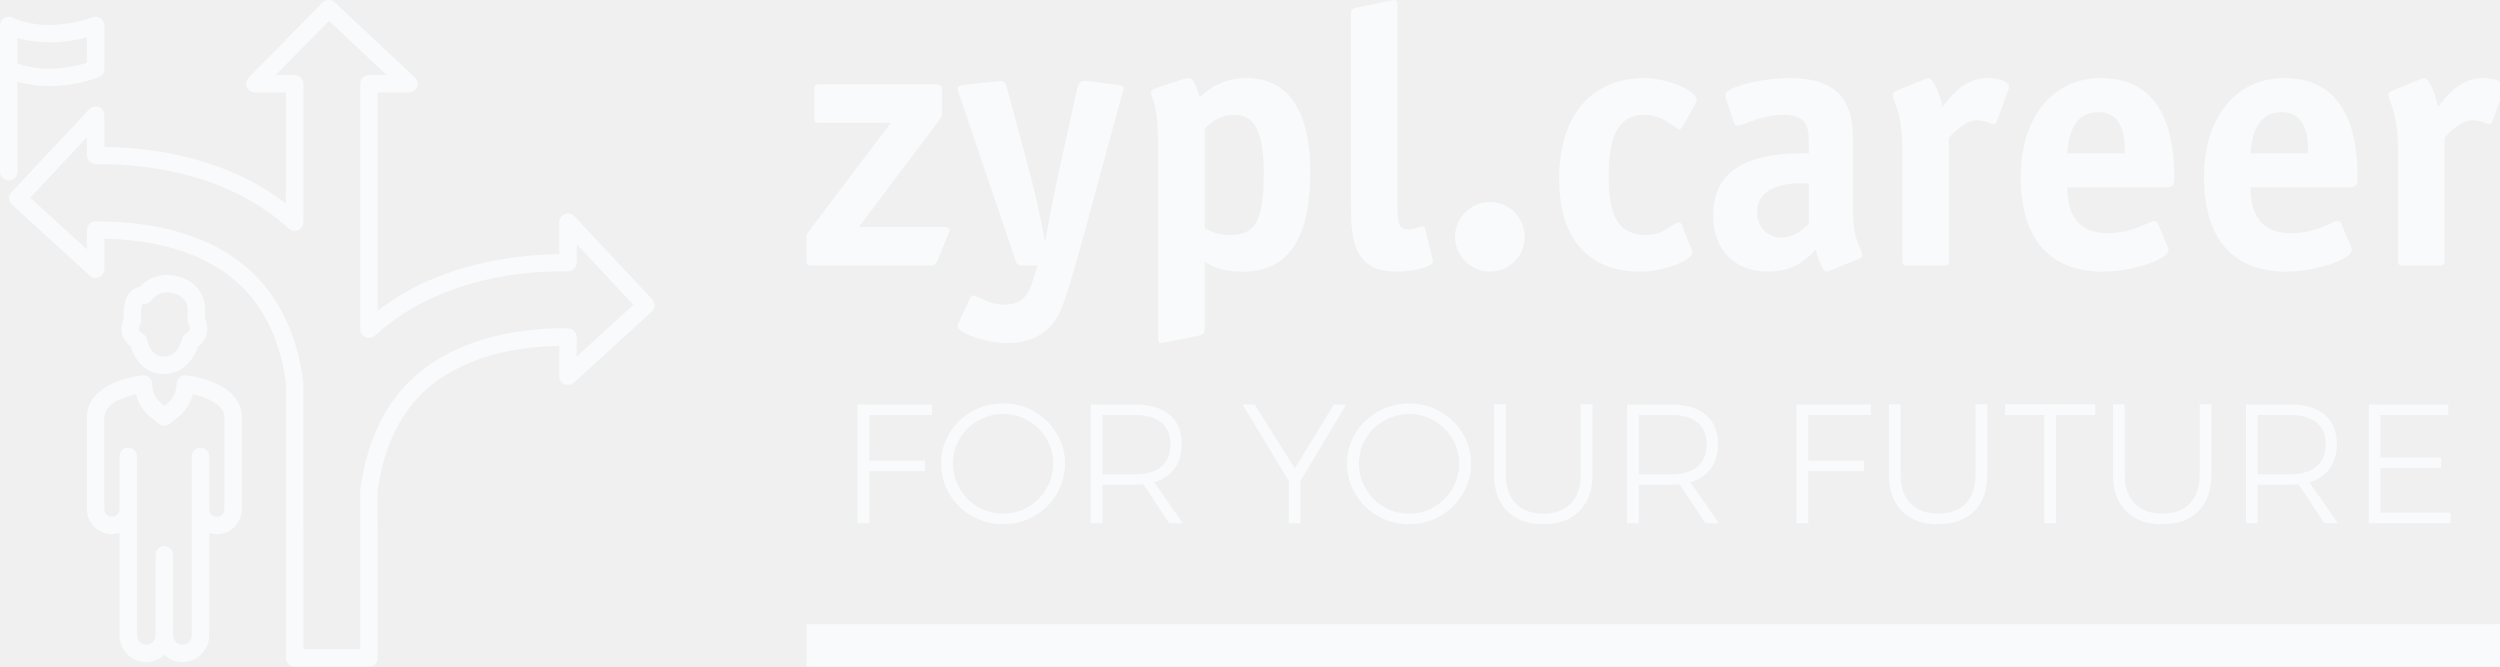
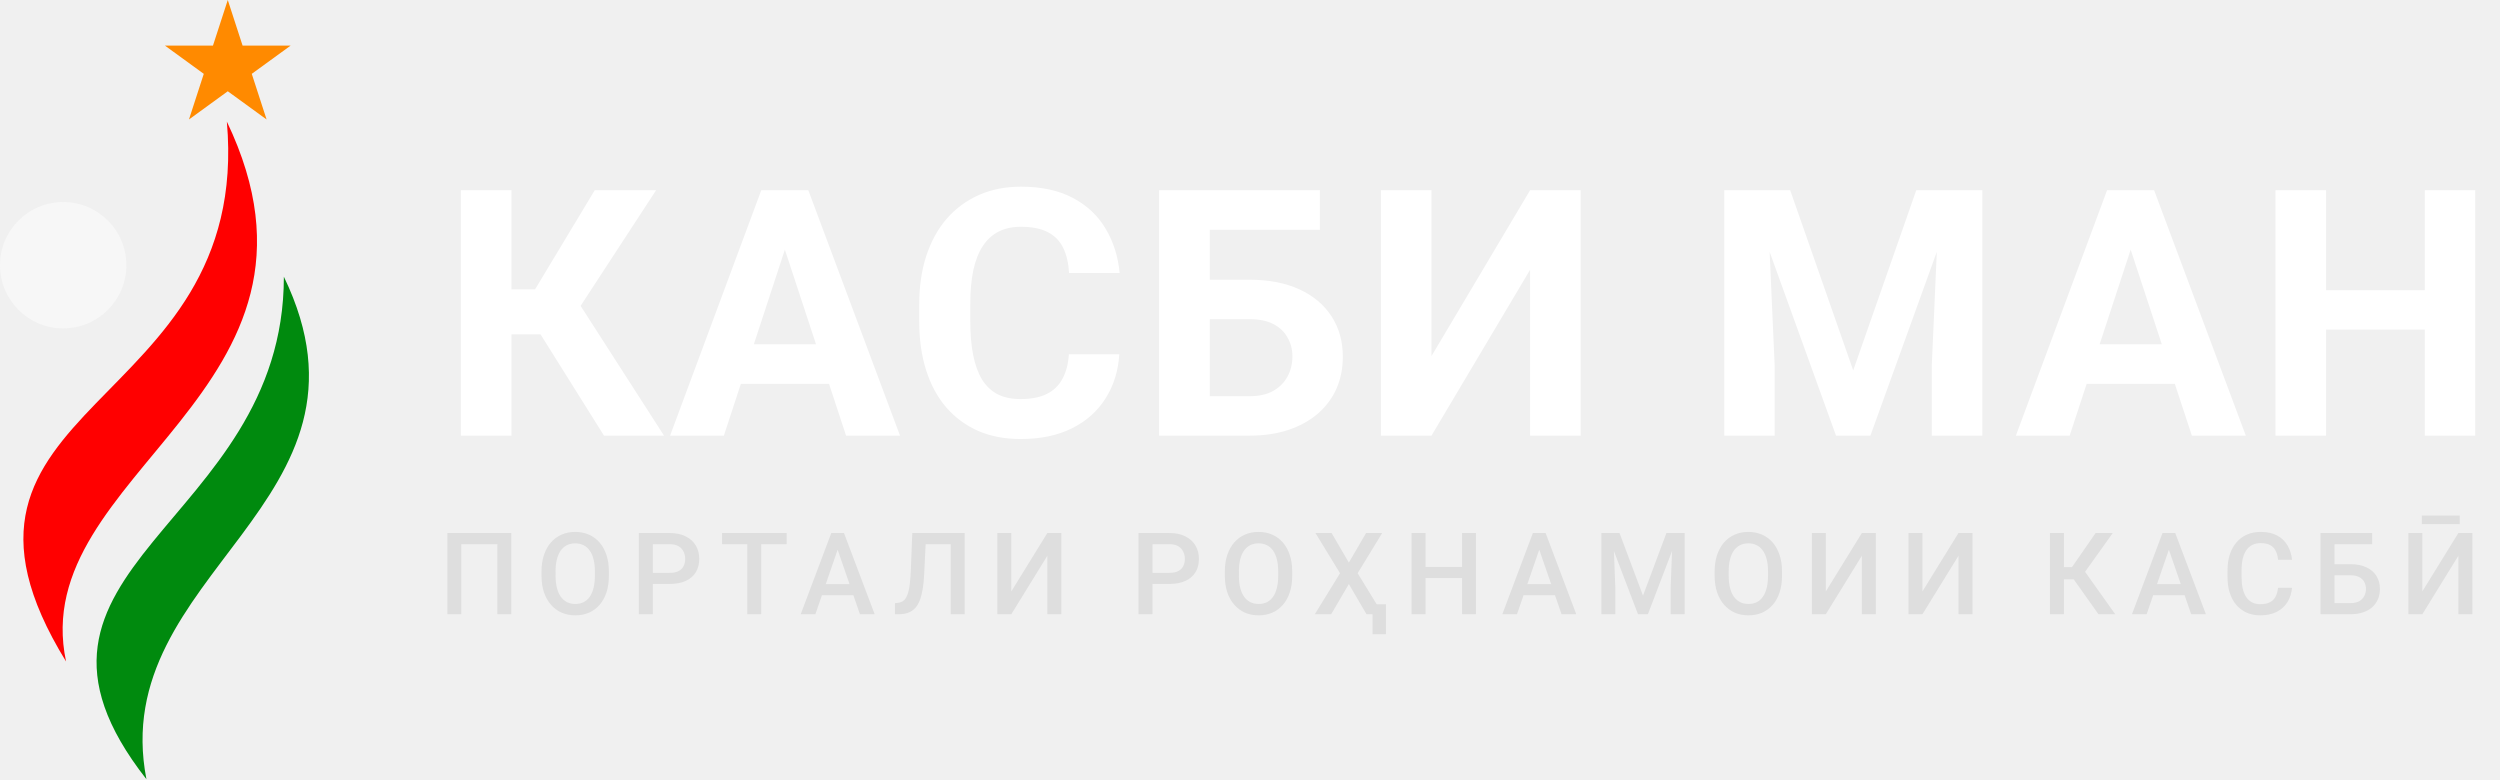
- <svg xmlns="http://www.w3.org/2000/svg" width="150" height="40" viewBox="0 0 150 40" fill="none">
-   <g clip-path="url(#clip0_2419_4160)">
-     <path d="M39.13 17.957L34.464 12.975C34.317 12.818 34.088 12.768 33.889 12.846C33.69 12.925 33.558 13.118 33.558 13.333V15.244C30.882 15.297 26.346 15.794 22.663 18.642V5.55H24.531C24.746 5.55 24.938 5.419 25.017 5.219C25.097 5.019 25.046 4.792 24.889 4.645L20.079 0.141C19.873 -0.051 19.549 -0.047 19.348 0.155L14.916 4.66C14.768 4.811 14.725 5.035 14.807 5.23C14.888 5.424 15.079 5.55 15.289 5.55H17.158V12.216C13.473 9.37 8.932 8.842 6.262 8.816V6.909C6.262 6.694 6.131 6.502 5.932 6.422C5.731 6.345 5.504 6.393 5.357 6.551L0.69 11.533C0.594 11.635 0.543 11.771 0.55 11.911C0.555 12.051 0.616 12.183 0.719 12.277L5.386 16.537C5.485 16.627 5.611 16.674 5.739 16.674C5.81 16.674 5.882 16.658 5.949 16.629C6.14 16.545 6.262 16.357 6.262 16.15V14.327C8.228 14.349 11.441 14.729 13.835 16.605C15.662 18.037 16.782 20.201 17.158 22.97V39.476C17.158 39.765 17.393 40 17.681 40H22.139C22.427 40 22.663 39.765 22.663 39.476L22.657 29.463C23.038 26.625 24.158 24.461 25.986 23.029C28.384 21.149 31.567 20.783 33.558 20.754V22.574C33.558 22.781 33.681 22.969 33.871 23.053C33.939 23.083 34.01 23.098 34.082 23.098C34.209 23.098 34.336 23.051 34.434 22.961L39.101 18.702C39.204 18.607 39.266 18.475 39.271 18.335C39.277 18.196 39.226 18.059 39.13 17.957ZM34.605 21.389V20.226C34.605 20.189 34.592 20.158 34.585 20.124C34.578 20.091 34.578 20.056 34.565 20.026C34.55 19.99 34.524 19.961 34.501 19.929C34.485 19.906 34.474 19.88 34.454 19.86C34.426 19.83 34.389 19.812 34.355 19.79C34.332 19.776 34.314 19.757 34.289 19.746C34.255 19.731 34.217 19.729 34.179 19.722C34.149 19.716 34.121 19.703 34.089 19.702C34.087 19.702 34.084 19.702 34.082 19.702C34.082 19.702 34.082 19.702 34.082 19.702C34.082 19.702 34.082 19.702 34.081 19.702C32.036 19.666 28.202 19.961 25.34 22.206C23.291 23.812 22.039 26.206 21.615 29.394V38.953H18.204L18.2 22.901C17.781 19.782 16.53 17.388 14.481 15.782C11.621 13.541 7.793 13.281 5.74 13.278C5.739 13.278 5.739 13.278 5.739 13.278C5.739 13.278 5.738 13.278 5.738 13.278C5.736 13.278 5.733 13.278 5.731 13.278C5.697 13.278 5.668 13.292 5.636 13.299C5.601 13.306 5.564 13.307 5.532 13.322C5.501 13.335 5.477 13.358 5.45 13.377C5.422 13.396 5.39 13.41 5.367 13.434C5.342 13.46 5.327 13.492 5.307 13.522C5.29 13.549 5.268 13.572 5.256 13.601C5.242 13.633 5.241 13.67 5.235 13.706C5.228 13.738 5.215 13.767 5.215 13.801V14.965L1.816 11.861L5.215 8.233V9.333C5.215 9.334 5.216 9.335 5.216 9.337C5.216 9.338 5.215 9.339 5.215 9.34C5.216 9.384 5.231 9.422 5.241 9.462C5.248 9.487 5.247 9.515 5.258 9.539C5.276 9.581 5.306 9.616 5.334 9.652C5.347 9.668 5.355 9.689 5.37 9.704C5.404 9.738 5.448 9.762 5.491 9.786C5.507 9.794 5.519 9.808 5.536 9.815C5.598 9.842 5.667 9.856 5.739 9.856C5.741 9.856 5.744 9.856 5.745 9.856C8.228 9.822 12.901 10.202 16.588 13.091C16.845 13.293 17.091 13.501 17.33 13.72C17.334 13.723 17.341 13.722 17.345 13.725C17.436 13.804 17.552 13.856 17.681 13.856C17.682 13.856 17.682 13.856 17.682 13.856C17.682 13.856 17.683 13.856 17.683 13.856C17.705 13.856 17.726 13.846 17.748 13.843C17.796 13.836 17.844 13.832 17.886 13.814C17.906 13.806 17.922 13.789 17.94 13.778C17.982 13.753 18.024 13.729 18.057 13.694C18.061 13.69 18.066 13.689 18.07 13.685C18.092 13.661 18.102 13.63 18.119 13.603C18.135 13.576 18.155 13.553 18.166 13.523C18.183 13.481 18.188 13.437 18.193 13.393C18.195 13.372 18.205 13.354 18.205 13.333V13.31C18.205 13.309 18.205 13.309 18.205 13.308V5.027C18.205 4.739 17.97 4.504 17.681 4.504C17.674 4.504 17.667 4.508 17.66 4.509C17.652 4.508 17.645 4.504 17.638 4.504H16.538L19.736 1.253L23.206 4.504H22.139C21.85 4.504 21.615 4.739 21.615 5.027V19.757C21.615 19.784 21.627 19.808 21.631 19.834C21.636 19.872 21.639 19.909 21.653 19.945C21.668 19.982 21.691 20.013 21.713 20.045C21.728 20.067 21.735 20.091 21.753 20.11C21.755 20.113 21.759 20.114 21.762 20.117C21.803 20.16 21.852 20.192 21.906 20.22C21.916 20.224 21.923 20.234 21.933 20.238C21.996 20.265 22.066 20.28 22.138 20.28C22.269 20.28 22.384 20.228 22.476 20.149C22.481 20.145 22.488 20.147 22.492 20.142C22.728 19.925 22.976 19.717 23.233 19.515C26.918 16.628 31.604 16.236 34.075 16.28C34.076 16.28 34.077 16.28 34.078 16.28C34.079 16.28 34.08 16.28 34.081 16.28C34.351 16.28 34.566 16.073 34.594 15.81C34.596 15.794 34.605 15.78 34.605 15.763C34.605 15.762 34.604 15.761 34.604 15.76C34.604 15.759 34.605 15.758 34.605 15.757V14.656L38.003 18.286L34.605 21.389Z" fill="#F9FAFB" />
-     <path d="M1.047 10.299V4.902C1.98 5.173 3.7 5.422 5.913 4.64C6.121 4.567 6.262 4.369 6.262 4.147V1.523C6.262 1.354 6.179 1.195 6.041 1.096C5.899 0.998 5.723 0.972 5.565 1.03C2.694 2.042 0.845 1.102 0.771 1.063C0.608 0.975 0.414 0.981 0.255 1.074C0.097 1.169 0 1.339 0 1.523V4.137C0 4.144 0 4.151 0 4.157V10.299C0 10.588 0.235 10.822 0.524 10.822C0.812 10.822 1.047 10.588 1.047 10.299ZM1.047 2.278C1.879 2.52 3.339 2.744 5.215 2.235V3.769C3.132 4.411 1.634 4.023 1.047 3.804V2.278Z" fill="#F9FAFB" />
-     <path d="M11.237 16.797C9.883 16.135 8.875 16.684 8.398 17.204C8.25 17.23 8.076 17.294 7.909 17.434C7.565 17.721 7.402 18.213 7.421 18.878V19.13C7.335 19.323 7.228 19.669 7.327 20.052C7.381 20.261 7.516 20.542 7.841 20.784C8.039 21.462 8.625 22.44 9.797 22.44C9.812 22.44 9.827 22.44 9.841 22.44C11.027 22.426 11.671 21.469 11.88 20.786C12.209 20.545 12.343 20.261 12.398 20.052C12.497 19.669 12.39 19.321 12.305 19.13L12.303 18.896C12.307 18.809 12.306 18.726 12.303 18.649C12.335 17.597 11.644 16.989 11.237 16.797ZM11.173 19.998C11.039 20.071 10.943 20.204 10.911 20.353C10.902 20.397 10.688 21.394 9.861 21.394C9.845 21.394 9.833 21.394 9.82 21.394C9.036 21.394 8.836 20.467 8.815 20.363C8.787 20.208 8.69 20.073 8.552 19.998C8.469 19.952 8.366 19.879 8.34 19.791C8.313 19.693 8.368 19.563 8.386 19.533C8.439 19.45 8.465 19.354 8.467 19.256V18.864C8.451 18.346 8.58 18.236 8.55 18.229C8.758 18.274 8.971 18.181 9.091 18.01C9.186 17.872 9.711 17.215 10.777 17.738C10.829 17.764 11.281 18.011 11.257 18.629C11.256 18.642 11.256 18.655 11.257 18.669L11.258 19.256C11.26 19.348 11.289 19.447 11.335 19.526C11.357 19.563 11.412 19.693 11.385 19.791C11.36 19.879 11.256 19.952 11.173 19.998Z" fill="#F9FAFB" />
-     <path d="M11.184 22.521C11.033 22.492 10.886 22.547 10.774 22.646C10.662 22.745 10.597 22.887 10.595 23.037C10.594 23.507 10.381 23.942 10.013 24.231L9.862 24.348L9.713 24.232C9.344 23.942 9.13 23.507 9.129 23.037C9.128 22.887 9.063 22.745 8.95 22.646C8.838 22.547 8.69 22.492 8.54 22.521C6.907 22.725 5.176 23.509 5.214 25.081V30.55C5.214 31.378 5.889 32.052 6.718 32.052C6.879 32.052 7.027 32.007 7.172 31.96V38.121C7.172 39.006 7.894 39.728 8.779 39.728C9.199 39.728 9.575 39.557 9.862 39.292C10.149 39.557 10.525 39.728 10.945 39.728C11.83 39.728 12.552 39.006 12.552 38.121V31.96C12.697 32.007 12.845 32.052 13.007 32.052C13.835 32.052 14.51 31.378 14.51 30.55L14.508 25.094C14.548 23.509 12.818 22.725 11.184 22.521ZM13.463 30.55C13.463 30.802 13.258 31.005 13.007 31.005C12.755 31.005 12.552 30.802 12.552 30.55V27.592V27.379C12.552 27.09 12.317 26.855 12.028 26.855C11.74 26.855 11.505 27.09 11.505 27.379V27.592V30.55V38.121C11.505 38.43 11.254 38.681 10.945 38.681C10.636 38.681 10.386 38.43 10.386 38.121V33.291C10.386 33.002 10.151 32.767 9.862 32.767C9.573 32.767 9.338 33.002 9.338 33.291V38.121C9.338 38.43 9.088 38.681 8.779 38.681C8.47 38.681 8.22 38.43 8.22 38.121V30.55V27.592V27.379C8.22 27.09 7.985 26.855 7.696 26.855C7.407 26.855 7.172 27.09 7.172 27.379V27.592V30.55C7.172 30.802 6.969 31.005 6.718 31.005C6.466 31.005 6.262 30.802 6.262 30.55L6.26 25.069C6.24 24.213 7.442 23.813 8.157 23.652C8.292 24.203 8.609 24.696 9.068 25.056L9.54 25.425C9.729 25.573 9.995 25.573 10.184 25.425L10.658 25.055C11.116 24.695 11.43 24.203 11.567 23.652C12.282 23.814 13.484 24.217 13.462 25.081V30.55H13.463Z" fill="#F9FAFB" />
-     <path d="M56.885 14.077L56.247 15.639C56.181 15.815 56.027 15.925 55.939 15.925H48.614C48.482 15.925 48.394 15.837 48.394 15.705V14.055L53.453 7.368H49.01C48.9 7.368 48.856 7.237 48.856 7.083V5.367C48.856 5.147 48.922 5.059 49.164 5.059H56.137C56.313 5.059 56.511 5.147 56.511 5.279V6.995L51.54 13.615H56.555C56.972 13.615 56.972 13.769 56.972 13.835C56.972 13.945 56.907 14.033 56.885 14.077ZM63.461 10.624L64.627 5.323C64.693 5.081 64.803 4.861 65.001 4.861C65.089 4.861 65.331 4.883 65.397 4.883L66.936 5.081C67.266 5.125 67.42 5.147 67.42 5.301C67.42 5.389 67.354 5.521 67.31 5.697L65.155 13.637C64.759 15.067 64.165 17.31 63.681 18.52C63.043 20.126 61.679 20.588 60.448 20.588C59.238 20.588 57.456 19.994 57.456 19.576C57.456 19.488 57.5 19.4 57.544 19.312L58.204 17.882C58.248 17.772 58.336 17.728 58.402 17.728C58.622 17.728 59.304 18.278 60.272 18.278C61.416 18.278 61.745 17.596 62.031 16.651L62.251 15.925H61.328C61.042 15.925 60.998 15.837 60.932 15.639L57.566 5.697C57.544 5.653 57.478 5.477 57.456 5.323C57.456 5.147 57.61 5.125 57.94 5.081L59.766 4.883C59.832 4.883 60.074 4.861 60.118 4.861C60.294 4.861 60.36 5.081 60.426 5.301L61.855 10.624C62.119 11.614 62.559 13.681 62.691 14.429H62.735C62.845 13.571 63.373 11.02 63.461 10.624ZM72.281 7.72V13.681C72.677 13.901 73.029 14.099 73.887 14.099C75.427 14.099 75.823 12.999 75.823 10.404C75.823 8.138 75.405 6.885 74.041 6.885C73.117 6.885 72.589 7.434 72.281 7.72ZM72.281 15.727V19.752C72.281 20.06 72.127 20.104 71.863 20.148L70.016 20.522C69.95 20.544 69.752 20.588 69.642 20.588C69.532 20.588 69.488 20.5 69.488 20.126V8.974C69.488 5.873 69.07 6.049 69.07 5.543C69.07 5.433 69.158 5.345 69.312 5.301L70.984 4.751C71.115 4.707 71.225 4.685 71.314 4.685C71.599 4.685 71.753 5.103 71.995 5.829C72.479 5.367 73.337 4.685 74.811 4.685C77.252 4.685 78.616 6.599 78.616 10.294C78.616 14.143 77.428 16.299 74.569 16.299C73.293 16.299 72.743 15.969 72.281 15.727ZM85.501 13.703L85.94 15.507C85.962 15.617 85.984 15.617 85.984 15.683C85.984 15.991 84.819 16.299 83.763 16.299C81.057 16.299 81.057 14.077 81.057 12.053V0.836C81.057 0.506 81.211 0.506 81.475 0.44L83.323 0.066C83.389 0.066 83.587 3.05176e-05 83.631 3.05176e-05C83.807 3.05176e-05 83.851 0.088 83.851 0.462V12.449C83.851 13.153 83.851 13.769 84.467 13.769C84.907 13.769 85.193 13.571 85.325 13.571C85.412 13.571 85.478 13.615 85.501 13.703ZM91.483 14.209C91.483 15.375 90.537 16.299 89.394 16.299C88.272 16.299 87.304 15.375 87.304 14.209C87.304 13.043 88.272 12.12 89.394 12.12C90.537 12.12 91.483 13.043 91.483 14.209ZM100.897 13.461L101.469 14.913C101.491 14.979 101.535 15.067 101.535 15.133C101.535 15.661 99.754 16.299 98.434 16.299C95.376 16.299 93.551 14.429 93.551 10.712C93.551 6.995 95.42 4.685 98.676 4.685C99.864 4.685 101.799 5.345 101.799 6.027C101.799 6.093 101.755 6.159 101.733 6.225L100.919 7.654C100.875 7.698 100.831 7.764 100.765 7.764C100.545 7.764 99.82 6.885 98.676 6.885C97.18 6.885 96.52 8.028 96.52 10.558C96.52 12.977 97.092 14.099 98.786 14.099C99.907 14.099 100.347 13.351 100.743 13.351C100.809 13.351 100.853 13.395 100.897 13.461ZM111.543 15.529L109.871 16.211C109.783 16.233 109.673 16.299 109.585 16.299C109.387 16.299 109.058 15.529 108.948 14.979C108.508 15.419 107.738 16.299 106.088 16.299C104.065 16.299 102.789 14.979 102.789 12.911C102.789 9.194 106.792 9.194 108.53 9.194V8.512C108.53 7.522 108.354 6.885 106.968 6.885C105.736 6.885 104.527 7.544 104.241 7.544C104.131 7.544 104.043 7.412 104.021 7.324L103.581 5.983C103.537 5.895 103.515 5.807 103.515 5.719C103.515 5.213 105.692 4.685 107.386 4.685C110.135 4.685 111.169 5.939 111.169 8.226V12.471C111.169 14.605 111.741 14.891 111.741 15.331C111.741 15.419 111.653 15.485 111.543 15.529ZM108.53 13.417V10.998C107.98 10.998 105.428 10.822 105.428 12.757C105.428 13.615 106.044 14.253 106.88 14.253C107.694 14.253 108.266 13.681 108.53 13.417ZM116.932 8.27V15.617C116.932 15.859 116.888 15.925 116.624 15.925H114.446C114.182 15.925 114.138 15.859 114.138 15.617V8.974C114.138 6.555 113.567 6.159 113.567 5.653C113.567 5.565 113.655 5.499 113.765 5.455L115.436 4.773C115.524 4.751 115.634 4.685 115.722 4.685C115.986 4.685 116.426 5.675 116.536 6.423C116.954 5.917 117.768 4.685 119.263 4.685C119.901 4.685 120.539 4.905 120.539 5.191C120.539 5.279 120.517 5.367 120.495 5.411L119.813 7.259C119.791 7.324 119.725 7.456 119.637 7.456C119.505 7.456 119.109 7.215 118.604 7.215C117.922 7.215 117.218 7.962 116.932 8.27ZM129.491 13.439L130.041 14.759C130.085 14.825 130.107 14.913 130.107 15.001C130.107 15.573 127.908 16.299 126.17 16.299C123.267 16.299 121.243 14.649 121.243 10.602C121.243 7.105 123.113 4.685 126.06 4.685C129.799 4.685 130.459 8.028 130.459 10.69C130.459 11.108 130.371 11.24 129.953 11.24H124.036C124.036 12.471 124.388 13.989 126.456 13.989C128.04 13.989 128.941 13.263 129.249 13.263C129.359 13.263 129.447 13.351 129.491 13.439ZM124.036 9.194H127.49C127.49 8.292 127.424 6.731 125.906 6.731C124.19 6.731 124.102 8.578 124.036 9.194ZM140.489 13.439L141.039 14.759C141.083 14.825 141.105 14.913 141.105 15.001C141.105 15.573 138.905 16.299 137.168 16.299C134.264 16.299 132.241 14.649 132.241 10.602C132.241 7.105 134.11 4.685 137.058 4.685C140.797 4.685 141.457 8.028 141.457 10.69C141.457 11.108 141.369 11.24 140.951 11.24H135.034C135.034 12.471 135.386 13.989 137.454 13.989C139.037 13.989 139.939 13.263 140.247 13.263C140.357 13.263 140.445 13.351 140.489 13.439ZM135.034 9.194H138.487C138.487 8.292 138.421 6.731 136.904 6.731C135.188 6.731 135.1 8.578 135.034 9.194ZM146.67 8.27V15.617C146.67 15.859 146.626 15.925 146.362 15.925H144.184C143.92 15.925 143.876 15.859 143.876 15.617V8.974C143.876 6.555 143.304 6.159 143.304 5.653C143.304 5.565 143.392 5.499 143.502 5.455L145.174 4.773C145.262 4.751 145.372 4.685 145.46 4.685C145.724 4.685 146.164 5.675 146.274 6.423C146.692 5.917 147.505 4.685 149.001 4.685C149.639 4.685 150.277 4.905 150.277 5.191C150.277 5.279 150.255 5.367 150.233 5.411L149.551 7.259C149.529 7.324 149.463 7.456 149.375 7.456C149.243 7.456 148.847 7.215 148.341 7.215C147.659 7.215 146.956 7.962 146.67 8.27Z" fill="#F9FAFB" />
-     <path d="M150.277 37.453H48.395V40H150.277V37.453Z" fill="#F9FAFB" />
-     <path d="M51.451 24.27H55.914V24.901H52.154V27.642H55.506V28.273H52.154V31.391H51.451V24.27ZM62.052 24.692C62.619 25.015 63.069 25.451 63.402 26.002C63.735 26.552 63.901 27.156 63.901 27.815C63.901 28.474 63.735 29.082 63.402 29.639C63.069 30.196 62.619 30.637 62.052 30.963C61.485 31.289 60.862 31.452 60.182 31.452C59.503 31.452 58.88 31.289 58.313 30.963C57.746 30.637 57.296 30.196 56.963 29.639C56.63 29.082 56.464 28.474 56.464 27.815C56.464 27.156 56.63 26.552 56.963 26.002C57.296 25.451 57.746 25.015 58.313 24.692C58.88 24.37 59.503 24.208 60.182 24.208C60.862 24.208 61.485 24.37 62.052 24.692ZM58.685 25.237C58.223 25.502 57.856 25.862 57.584 26.317C57.313 26.772 57.177 27.272 57.177 27.815C57.177 28.358 57.313 28.861 57.584 29.323C57.856 29.785 58.223 30.15 58.685 30.418C59.147 30.686 59.649 30.82 60.193 30.82C60.729 30.82 61.227 30.686 61.685 30.418C62.144 30.15 62.509 29.785 62.781 29.323C63.052 28.861 63.188 28.358 63.188 27.815C63.188 27.272 63.052 26.772 62.781 26.317C62.509 25.862 62.144 25.502 61.685 25.237C61.227 24.973 60.729 24.84 60.193 24.84C59.649 24.84 59.147 24.973 58.685 25.237ZM70.147 31.391L68.608 29.068C68.391 29.082 68.224 29.088 68.109 29.088H66.153V31.391H65.45V24.27H68.109C68.999 24.27 69.686 24.475 70.172 24.886C70.658 25.297 70.901 25.879 70.901 26.633C70.901 27.224 70.758 27.716 70.473 28.11C70.187 28.504 69.78 28.779 69.25 28.936L70.962 31.391H70.147ZM68.109 28.457C68.788 28.457 69.311 28.302 69.678 27.993C70.045 27.684 70.228 27.238 70.228 26.654C70.228 26.083 70.045 25.648 69.678 25.349C69.311 25.051 68.788 24.901 68.109 24.901H66.153V28.457H68.109ZM80.773 24.27L78.032 28.854V31.391H77.329V28.854L74.548 24.27H75.281L77.686 28.1L80.039 24.27H80.773ZM86.412 24.692C86.979 25.015 87.429 25.451 87.762 26.002C88.095 26.552 88.261 27.156 88.261 27.815C88.261 28.474 88.095 29.082 87.762 29.639C87.429 30.196 86.979 30.637 86.412 30.963C85.845 31.289 85.222 31.452 84.543 31.452C83.863 31.452 83.24 31.289 82.673 30.963C82.106 30.637 81.656 30.196 81.323 29.639C80.99 29.082 80.824 28.474 80.824 27.815C80.824 27.156 80.99 26.552 81.323 26.002C81.656 25.451 82.106 25.015 82.673 24.692C83.24 24.37 83.863 24.208 84.543 24.208C85.222 24.208 85.845 24.37 86.412 24.692ZM83.045 25.237C82.583 25.502 82.216 25.862 81.945 26.317C81.673 26.772 81.537 27.272 81.537 27.815C81.537 28.358 81.673 28.861 81.945 29.323C82.216 29.785 82.583 30.15 83.045 30.418C83.507 30.686 84.01 30.82 84.553 30.82C85.089 30.82 85.587 30.686 86.045 30.418C86.504 30.15 86.869 29.785 87.141 29.323C87.412 28.861 87.548 28.358 87.548 27.815C87.548 27.272 87.412 26.772 87.141 26.317C86.869 25.862 86.504 25.502 86.045 25.237C85.587 24.973 85.089 24.84 84.553 24.84C84.01 24.84 83.507 24.973 83.045 25.237ZM90.946 30.209C91.343 30.617 91.895 30.82 92.602 30.82C93.308 30.82 93.858 30.617 94.252 30.209C94.646 29.802 94.843 29.231 94.843 28.498V24.259H95.546V28.498C95.546 29.421 95.286 30.145 94.767 30.668C94.247 31.191 93.525 31.452 92.602 31.452C91.678 31.452 90.954 31.191 90.431 30.668C89.909 30.145 89.647 29.421 89.647 28.498V24.259H90.35V28.498C90.35 29.231 90.549 29.802 90.946 30.209ZM102.321 31.391L100.783 29.068C100.565 29.082 100.399 29.088 100.284 29.088H98.327V31.391H97.624V24.27H100.284C101.173 24.27 101.861 24.475 102.347 24.886C102.832 25.297 103.075 25.879 103.075 26.633C103.075 27.224 102.932 27.716 102.647 28.11C102.362 28.504 101.954 28.779 101.425 28.936L103.136 31.391H102.321ZM100.284 28.457C100.963 28.457 101.486 28.302 101.853 27.993C102.219 27.684 102.403 27.238 102.403 26.654C102.403 26.083 102.219 25.648 101.853 25.349C101.486 25.051 100.963 24.901 100.284 24.901H98.327V28.457H100.284ZM107.792 24.27H112.255V24.901H108.495V27.642H111.847V28.273H108.495V31.391H107.792V24.27ZM114.634 30.209C115.031 30.617 115.583 30.82 116.289 30.82C116.996 30.82 117.546 30.617 117.94 30.209C118.334 29.802 118.531 29.231 118.531 28.498V24.259H119.234V28.498C119.234 29.421 118.974 30.145 118.454 30.668C117.935 31.191 117.213 31.452 116.289 31.452C115.366 31.452 114.642 31.191 114.119 30.668C113.596 30.145 113.335 29.421 113.335 28.498V24.259H114.038V28.498C114.038 29.231 114.236 29.802 114.634 30.209ZM120.303 24.259H125.713V24.901H123.36V31.391H122.657V24.901H120.303V24.259ZM128.082 30.209C128.48 30.617 129.031 30.82 129.738 30.82C130.444 30.82 130.994 30.617 131.388 30.209C131.782 29.802 131.979 29.231 131.979 28.498V24.259H132.682V28.498C132.682 29.421 132.422 30.145 131.903 30.668C131.383 31.191 130.662 31.452 129.738 31.452C128.814 31.452 128.091 31.191 127.568 30.668C127.045 30.145 126.783 29.421 126.783 28.498V24.259H127.486V28.498C127.486 29.231 127.685 29.802 128.082 30.209ZM139.457 31.391L137.919 29.068C137.702 29.082 137.535 29.088 137.42 29.088H135.464V31.391H134.761V24.27H137.42C138.31 24.27 138.997 24.475 139.483 24.886C139.968 25.297 140.211 25.879 140.211 26.633C140.211 27.224 140.069 27.716 139.783 28.11C139.498 28.504 139.091 28.779 138.561 28.936L140.272 31.391H139.457ZM137.42 28.457C138.099 28.457 138.622 28.302 138.989 27.993C139.355 27.684 139.539 27.238 139.539 26.654C139.539 26.083 139.355 25.648 138.989 25.349C138.622 25.051 138.099 24.901 137.42 24.901H135.464V28.457H137.42ZM142.127 24.27H146.895V24.901H142.83V27.448H146.467V28.08H142.83V30.759H147.027V31.391H142.127V24.27Z" fill="#F9FAFB" />
-   </g>
-   <defs>
-     <clipPath id="clip0_2419_4160">
-       <rect width="150" height="40" fill="white" />
-     </clipPath>
-   </defs>
+ <svg xmlns="http://www.w3.org/2000/svg" width="154" height="48" viewBox="0 0 154 48" fill="none">
+   <path d="M14.031 0L14.944 2.811H17.9L15.509 4.549L16.422 7.36L14.031 5.622L11.64 7.36L12.553 4.549L10.162 2.811H13.118L14.031 0Z" fill="#FF8A00" />
+   <circle cx="3.892" cy="16.337" r="3.892" fill="#F7F7F7" />
+   <path d="M13.974 7.492C15.566 25.535 -5.837 24.65 4.069 40.747C1.592 29.072 21.934 24.119 13.974 7.492Z" fill="#FF0000" />
+   <path d="M17.486 17.045C17.486 32.434 -1.239 34.91 9.02 48C6.544 35.264 24.233 31.019 17.486 17.045Z" fill="#008A0E" />
+   <path d="M31.506 11.717V26.836H28.391V11.717H31.506ZM40.416 11.717L34.621 20.595H30.811L30.416 17.823H32.96L36.636 11.717H40.416ZM37.207 26.836L32.971 20.076L35.13 17.854L40.904 26.836H37.207ZM48.701 14.303L44.59 26.836H41.277L46.895 11.717H49.003L48.701 14.303ZM52.118 26.836L47.995 14.303L47.663 11.717H49.792L55.441 26.836H52.118ZM51.931 21.208V23.648H43.946V21.208H51.931ZM65.844 21.821H68.949C68.887 22.838 68.607 23.742 68.108 24.531C67.617 25.32 66.928 25.936 66.042 26.379C65.163 26.822 64.103 27.044 62.864 27.044C61.895 27.044 61.026 26.878 60.258 26.545C59.49 26.206 58.832 25.721 58.285 25.091C57.745 24.462 57.333 23.7 57.05 22.807C56.766 21.914 56.624 20.914 56.624 19.806V18.757C56.624 17.65 56.769 16.649 57.06 15.757C57.358 14.857 57.78 14.092 58.327 13.462C58.88 12.832 59.542 12.347 60.31 12.008C61.078 11.669 61.937 11.499 62.885 11.499C64.145 11.499 65.208 11.728 66.073 12.184C66.945 12.641 67.62 13.271 68.098 14.074C68.582 14.877 68.873 15.791 68.97 16.816H65.855C65.82 16.206 65.699 15.691 65.492 15.268C65.284 14.839 64.969 14.517 64.547 14.303C64.131 14.081 63.577 13.97 62.885 13.97C62.366 13.97 61.913 14.067 61.525 14.261C61.137 14.455 60.812 14.749 60.549 15.144C60.286 15.538 60.089 16.037 59.957 16.639C59.832 17.235 59.77 17.934 59.77 18.737V19.806C59.77 20.588 59.829 21.277 59.947 21.872C60.064 22.461 60.244 22.959 60.486 23.368C60.736 23.769 61.054 24.074 61.442 24.282C61.836 24.482 62.311 24.583 62.864 24.583C63.515 24.583 64.052 24.479 64.474 24.271C64.896 24.064 65.218 23.755 65.44 23.347C65.668 22.939 65.803 22.43 65.844 21.821ZM81.305 11.717V14.157H74.504V26.836H71.399V11.717H81.305ZM73.435 17.231H76.965C78.156 17.231 79.18 17.428 80.039 17.823C80.897 18.217 81.558 18.771 82.022 19.484C82.486 20.197 82.718 21.028 82.718 21.976C82.718 22.696 82.586 23.354 82.323 23.949C82.06 24.538 81.676 25.05 81.171 25.486C80.672 25.915 80.07 26.247 79.364 26.483C78.658 26.718 77.858 26.836 76.965 26.836H71.399V11.717H74.525V24.406H76.965C77.56 24.406 78.052 24.295 78.44 24.074C78.827 23.852 79.118 23.558 79.312 23.191C79.513 22.817 79.613 22.405 79.613 21.956C79.613 21.526 79.513 21.139 79.312 20.793C79.118 20.44 78.827 20.163 78.44 19.962C78.052 19.761 77.56 19.661 76.965 19.661H73.435V17.231ZM88.179 21.935L94.254 11.717H97.369V26.836H94.254V16.618L88.179 26.836H85.064V11.717H88.179V21.935ZM107.637 11.717H110.275L114.158 22.817L118.042 11.717H120.679L115.217 26.836H113.099L107.637 11.717ZM106.215 11.717H108.842L109.32 22.537V26.836H106.215V11.717ZM119.475 11.717H122.112V26.836H118.997V22.537L119.475 11.717ZM131.603 14.303L127.491 26.836H124.178L129.796 11.717H131.904L131.603 14.303ZM135.019 26.836L130.896 14.303L130.564 11.717H132.693L138.342 26.836H135.019ZM134.832 21.208V23.648H126.847V21.208H134.832ZM150.251 17.875V20.305H142.36V17.875H150.251ZM143.284 11.717V26.836H140.169V11.717H143.284ZM152.473 11.717V26.836H149.369V11.717H152.473Z" fill="white" />
+   <path d="M31.497 32.834V37.836H30.638V33.522H28.415V37.836H27.557V32.834H31.497ZM37.507 35.198V35.473C37.507 35.85 37.458 36.189 37.359 36.489C37.261 36.789 37.12 37.045 36.937 37.255C36.756 37.466 36.538 37.627 36.284 37.74C36.03 37.85 35.748 37.905 35.439 37.905C35.132 37.905 34.852 37.85 34.597 37.74C34.346 37.627 34.127 37.466 33.941 37.255C33.756 37.045 33.612 36.789 33.509 36.489C33.408 36.189 33.357 35.85 33.357 35.473V35.198C33.357 34.82 33.408 34.482 33.509 34.184C33.609 33.885 33.751 33.629 33.934 33.418C34.12 33.206 34.339 33.044 34.591 32.934C34.845 32.822 35.125 32.766 35.432 32.766C35.741 32.766 36.023 32.822 36.277 32.934C36.531 33.044 36.75 33.206 36.933 33.418C37.117 33.629 37.257 33.885 37.356 34.184C37.457 34.482 37.507 34.82 37.507 35.198ZM36.645 35.473V35.191C36.645 34.911 36.617 34.665 36.562 34.452C36.51 34.237 36.431 34.057 36.325 33.913C36.222 33.767 36.095 33.657 35.944 33.583C35.793 33.508 35.622 33.47 35.432 33.47C35.242 33.47 35.073 33.508 34.924 33.583C34.775 33.657 34.648 33.767 34.542 33.913C34.44 34.057 34.361 34.237 34.306 34.452C34.251 34.665 34.223 34.911 34.223 35.191V35.473C34.223 35.752 34.251 35.999 34.306 36.215C34.361 36.43 34.441 36.612 34.546 36.761C34.654 36.907 34.782 37.018 34.931 37.094C35.08 37.167 35.249 37.204 35.439 37.204C35.632 37.204 35.802 37.167 35.951 37.094C36.1 37.018 36.226 36.907 36.329 36.761C36.432 36.612 36.51 36.43 36.562 36.215C36.617 35.999 36.645 35.752 36.645 35.473ZM41.254 35.971H39.952V35.287H41.254C41.48 35.287 41.664 35.251 41.803 35.177C41.943 35.104 42.045 35.003 42.109 34.875C42.175 34.744 42.209 34.596 42.209 34.428C42.209 34.27 42.175 34.123 42.109 33.985C42.045 33.846 41.943 33.733 41.803 33.649C41.664 33.564 41.48 33.522 41.254 33.522H40.216V37.836H39.354V32.834H41.254C41.641 32.834 41.969 32.903 42.24 33.041C42.512 33.176 42.719 33.364 42.861 33.604C43.003 33.842 43.074 34.115 43.074 34.422C43.074 34.744 43.003 35.022 42.861 35.253C42.719 35.484 42.512 35.661 42.24 35.785C41.969 35.909 41.641 35.971 41.254 35.971ZM46.89 32.834V37.836H46.034V32.834H46.89ZM48.459 32.834V33.522H44.478V32.834H48.459ZM51.722 33.501L50.228 37.836H49.324L51.207 32.834H51.784L51.722 33.501ZM52.972 37.836L51.474 33.501L51.409 32.834H51.99L53.879 37.836H52.972ZM52.9 35.981V36.665H50.179V35.981H52.9ZM58.766 32.834V33.522H56.369V32.834H58.766ZM59.426 32.834V37.836H58.564V32.834H59.426ZM56.197 32.834H57.052L56.932 35.318C56.916 35.682 56.885 36.003 56.839 36.28C56.793 36.557 56.731 36.794 56.654 36.991C56.576 37.188 56.477 37.349 56.358 37.475C56.239 37.599 56.096 37.691 55.929 37.75C55.764 37.807 55.571 37.836 55.348 37.836H55.129V37.152L55.263 37.142C55.384 37.133 55.488 37.104 55.575 37.056C55.664 37.006 55.74 36.932 55.802 36.836C55.864 36.738 55.915 36.611 55.956 36.455C55.998 36.299 56.03 36.109 56.053 35.885C56.078 35.66 56.096 35.398 56.108 35.098L56.197 32.834ZM62.297 36.431L64.516 32.834H65.378V37.836H64.516V34.236L62.297 37.836H61.438V32.834H62.297V36.431ZM72.033 35.971H70.731V35.287H72.033C72.26 35.287 72.443 35.251 72.583 35.177C72.722 35.104 72.824 35.003 72.888 34.875C72.955 34.744 72.988 34.596 72.988 34.428C72.988 34.27 72.955 34.123 72.888 33.985C72.824 33.846 72.722 33.733 72.583 33.649C72.443 33.564 72.26 33.522 72.033 33.522H70.996V37.836H70.133V32.834H72.033C72.42 32.834 72.749 32.903 73.019 33.041C73.291 33.176 73.499 33.364 73.641 33.604C73.783 33.842 73.854 34.115 73.854 34.422C73.854 34.744 73.783 35.022 73.641 35.253C73.499 35.484 73.291 35.661 73.019 35.785C72.749 35.909 72.42 35.971 72.033 35.971ZM79.6 35.198V35.473C79.6 35.85 79.55 36.189 79.452 36.489C79.353 36.789 79.213 37.045 79.029 37.255C78.848 37.466 78.631 37.627 78.377 37.74C78.122 37.85 77.841 37.905 77.532 37.905C77.225 37.905 76.944 37.85 76.69 37.74C76.438 37.627 76.219 37.466 76.034 37.255C75.848 37.045 75.704 36.789 75.601 36.489C75.5 36.189 75.45 35.85 75.45 35.473V35.198C75.45 34.82 75.5 34.482 75.601 34.184C75.702 33.885 75.844 33.629 76.027 33.418C76.213 33.206 76.431 33.044 76.683 32.934C76.937 32.822 77.218 32.766 77.525 32.766C77.834 32.766 78.116 32.822 78.37 32.934C78.624 33.044 78.843 33.206 79.026 33.418C79.209 33.629 79.35 33.885 79.448 34.184C79.549 34.482 79.6 34.82 79.6 35.198ZM78.737 35.473V35.191C78.737 34.911 78.71 34.665 78.655 34.452C78.602 34.237 78.523 34.057 78.418 33.913C78.315 33.767 78.188 33.657 78.037 33.583C77.885 33.508 77.715 33.47 77.525 33.47C77.335 33.47 77.165 33.508 77.016 33.583C76.868 33.657 76.74 33.767 76.635 33.913C76.532 34.057 76.453 34.237 76.398 34.452C76.343 34.665 76.316 34.911 76.316 35.191V35.473C76.316 35.752 76.343 35.999 76.398 36.215C76.453 36.43 76.533 36.612 76.638 36.761C76.746 36.907 76.874 37.018 77.023 37.094C77.172 37.167 77.341 37.204 77.532 37.204C77.724 37.204 77.895 37.167 78.043 37.094C78.192 37.018 78.318 36.907 78.421 36.761C78.524 36.612 78.602 36.43 78.655 36.215C78.71 35.999 78.737 35.752 78.737 35.473ZM82.027 32.834L83.089 34.658L84.15 32.834H85.143L83.631 35.311L85.18 37.836H84.177L83.089 35.978L82 37.836H80.993L82.546 35.311L81.031 32.834H82.027ZM85.376 37.221V39.066H84.549V37.221H85.376ZM90.257 34.923V35.607H87.601V34.923H90.257ZM87.814 32.834V37.836H86.952V32.834H87.814ZM90.92 32.834V37.836H90.061V32.834H90.92ZM94.941 33.501L93.447 37.836H92.543L94.426 32.834H95.003L94.941 33.501ZM96.192 37.836L94.694 33.501L94.629 32.834H95.209L97.098 37.836H96.192ZM96.119 35.981V36.665H93.399V35.981H96.119ZM98.993 32.834H99.763L101.209 36.692L102.652 32.834H103.421L101.511 37.836H100.9L98.993 32.834ZM98.643 32.834H99.375L99.502 36.173V37.836H98.643V32.834ZM103.04 32.834H103.775V37.836H102.913V36.173L103.04 32.834ZM109.772 35.198V35.473C109.772 35.85 109.723 36.189 109.624 36.489C109.526 36.789 109.385 37.045 109.202 37.255C109.021 37.466 108.803 37.627 108.549 37.74C108.295 37.85 108.013 37.905 107.704 37.905C107.397 37.905 107.116 37.85 106.862 37.74C106.61 37.627 106.392 37.466 106.206 37.255C106.021 37.045 105.876 36.789 105.773 36.489C105.673 36.189 105.622 35.85 105.622 35.473V35.198C105.622 34.82 105.673 34.482 105.773 34.184C105.874 33.885 106.016 33.629 106.199 33.418C106.385 33.206 106.604 33.044 106.855 32.934C107.11 32.822 107.39 32.766 107.697 32.766C108.006 32.766 108.288 32.822 108.542 32.934C108.796 33.044 109.015 33.206 109.198 33.418C109.381 33.629 109.522 33.885 109.621 34.184C109.721 34.482 109.772 34.82 109.772 35.198ZM108.91 35.473V35.191C108.91 34.911 108.882 34.665 108.827 34.452C108.774 34.237 108.695 34.057 108.59 33.913C108.487 33.767 108.36 33.657 108.209 33.583C108.058 33.508 107.887 33.47 107.697 33.47C107.507 33.47 107.337 33.508 107.189 33.583C107.04 33.657 106.913 33.767 106.807 33.913C106.704 34.057 106.625 34.237 106.57 34.452C106.515 34.665 106.488 34.911 106.488 35.191V35.473C106.488 35.752 106.515 35.999 106.57 36.215C106.625 36.43 106.705 36.612 106.811 36.761C106.918 36.907 107.047 37.018 107.195 37.094C107.344 37.167 107.514 37.204 107.704 37.204C107.896 37.204 108.067 37.167 108.216 37.094C108.365 37.018 108.491 36.907 108.594 36.761C108.697 36.612 108.774 36.43 108.827 36.215C108.882 35.999 108.91 35.752 108.91 35.473ZM112.471 36.431L114.69 32.834H115.552V37.836H114.69V34.236L112.471 37.836H111.612V32.834H112.471V36.431ZM118.423 36.431L120.642 32.834H121.504V37.836H120.642V34.236L118.423 37.836H117.564V32.834H118.423V36.431ZM127.136 32.834V37.836H126.277V32.834H127.136ZM130.145 32.834L128.111 35.686H126.892L126.775 34.937H127.634L129.09 32.834H130.145ZM129.265 37.836L127.647 35.555L128.204 34.892L130.299 37.836H129.265ZM133.727 33.501L132.232 37.836H131.329L133.211 32.834H133.788L133.727 33.501ZM134.977 37.836L133.479 33.501L133.414 32.834H133.995L135.884 37.836H134.977ZM134.905 35.981V36.665H132.184V35.981H134.905ZM140.328 36.208H141.187C141.159 36.535 141.068 36.827 140.912 37.084C140.756 37.338 140.537 37.538 140.256 37.685C139.974 37.831 139.632 37.905 139.229 37.905C138.919 37.905 138.641 37.85 138.394 37.74C138.147 37.627 137.935 37.469 137.758 37.266C137.582 37.06 137.447 36.811 137.353 36.52C137.261 36.23 137.216 35.904 137.216 35.545V35.129C137.216 34.77 137.263 34.444 137.357 34.154C137.453 33.863 137.59 33.614 137.769 33.408C137.947 33.2 138.161 33.041 138.411 32.931C138.663 32.821 138.946 32.766 139.26 32.766C139.658 32.766 139.995 32.839 140.269 32.986C140.544 33.132 140.757 33.335 140.908 33.594C141.062 33.852 141.156 34.149 141.19 34.483H140.331C140.308 34.268 140.258 34.084 140.18 33.93C140.105 33.777 139.992 33.66 139.843 33.58C139.695 33.497 139.5 33.456 139.26 33.456C139.063 33.456 138.891 33.493 138.744 33.566C138.598 33.639 138.475 33.747 138.377 33.889C138.278 34.031 138.204 34.206 138.153 34.415C138.105 34.621 138.081 34.857 138.081 35.122V35.545C138.081 35.797 138.103 36.026 138.147 36.232C138.192 36.436 138.261 36.611 138.353 36.757C138.447 36.904 138.566 37.017 138.71 37.097C138.854 37.178 139.027 37.218 139.229 37.218C139.474 37.218 139.672 37.179 139.823 37.101C139.976 37.023 140.092 36.91 140.17 36.761C140.25 36.61 140.303 36.425 140.328 36.208ZM146.125 32.834V33.522H143.8V37.836H142.941V32.834H146.125ZM143.539 34.755H144.796C145.176 34.755 145.501 34.819 145.771 34.947C146.042 35.073 146.248 35.251 146.39 35.48C146.532 35.709 146.603 35.975 146.603 36.28C146.603 36.509 146.563 36.718 146.483 36.908C146.402 37.099 146.284 37.263 146.129 37.403C145.973 37.541 145.783 37.647 145.558 37.723C145.336 37.798 145.082 37.836 144.796 37.836H142.941V32.834H143.807V37.152H144.796C145.013 37.152 145.192 37.112 145.332 37.032C145.471 36.95 145.575 36.842 145.641 36.709C145.71 36.576 145.744 36.431 145.744 36.273C145.744 36.12 145.71 35.98 145.641 35.854C145.575 35.728 145.471 35.627 145.332 35.552C145.192 35.476 145.013 35.438 144.796 35.438H143.539V34.755ZM149.216 36.431L151.435 32.834H152.297V37.836H151.435V34.236L149.216 37.836H148.357V32.834H149.216V36.431ZM151.517 31.756V32.285H149.185V31.756H151.517Z" fill="#DEDEDE" />
</svg>
